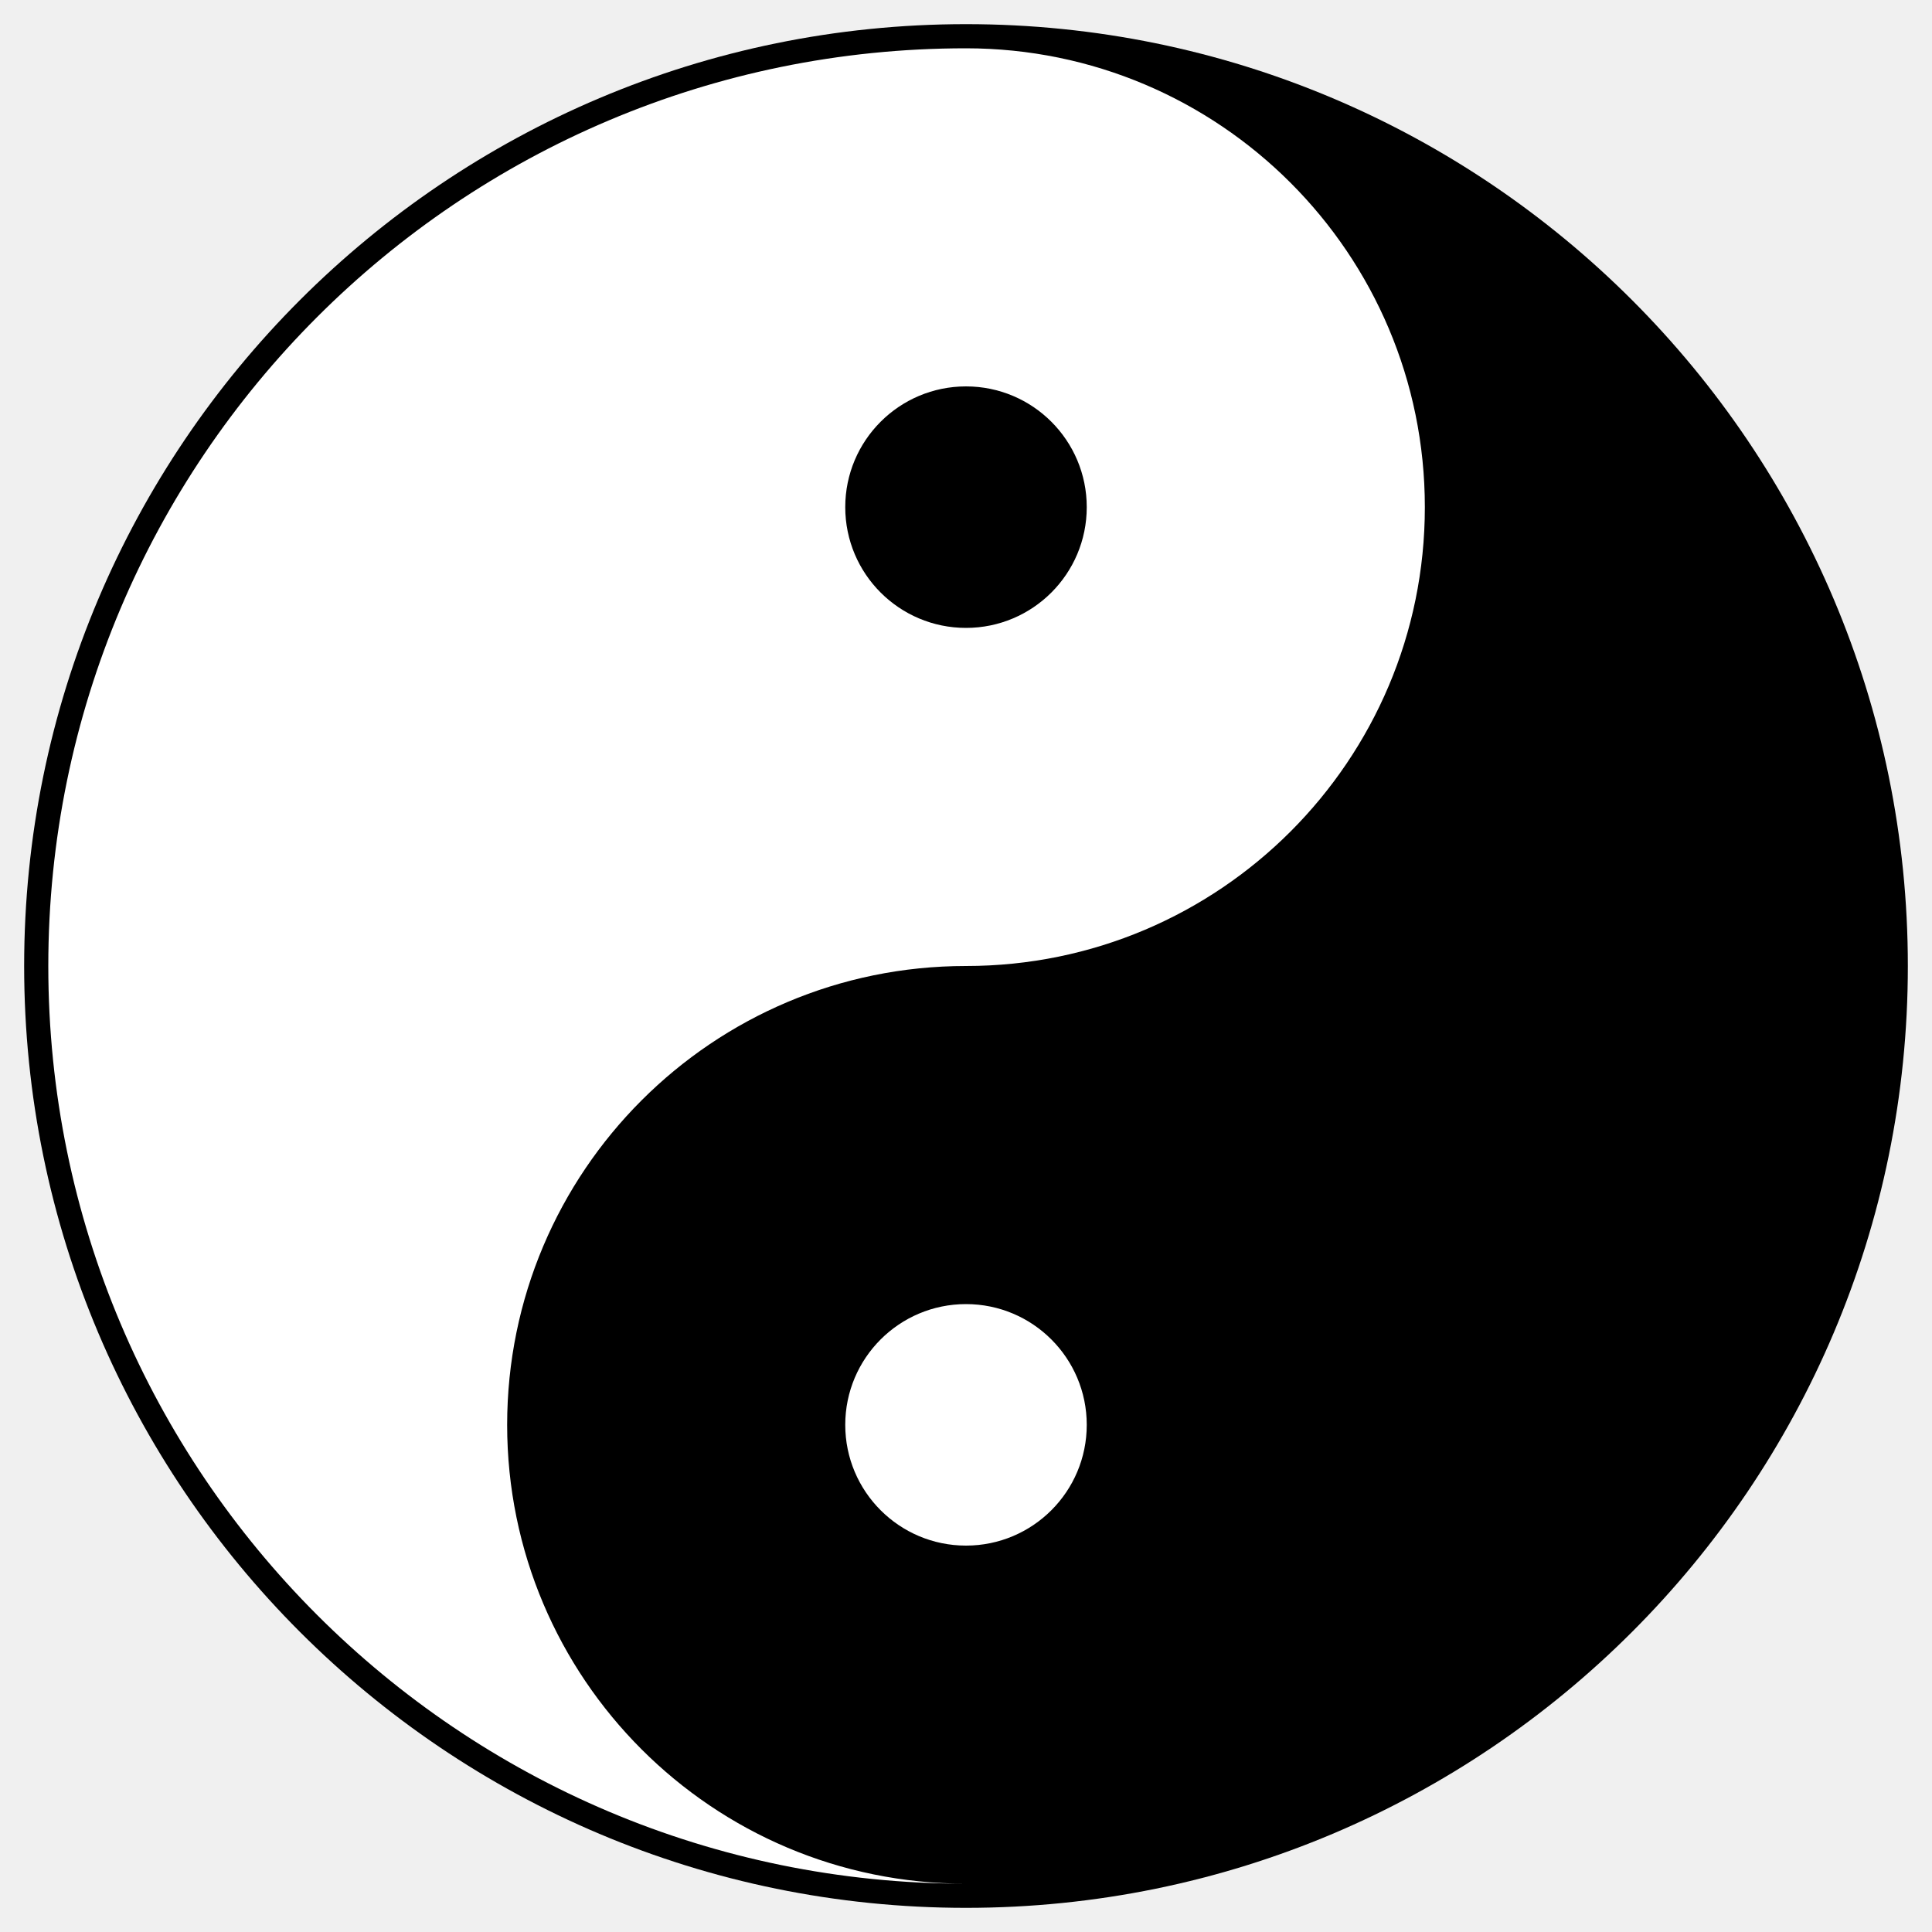
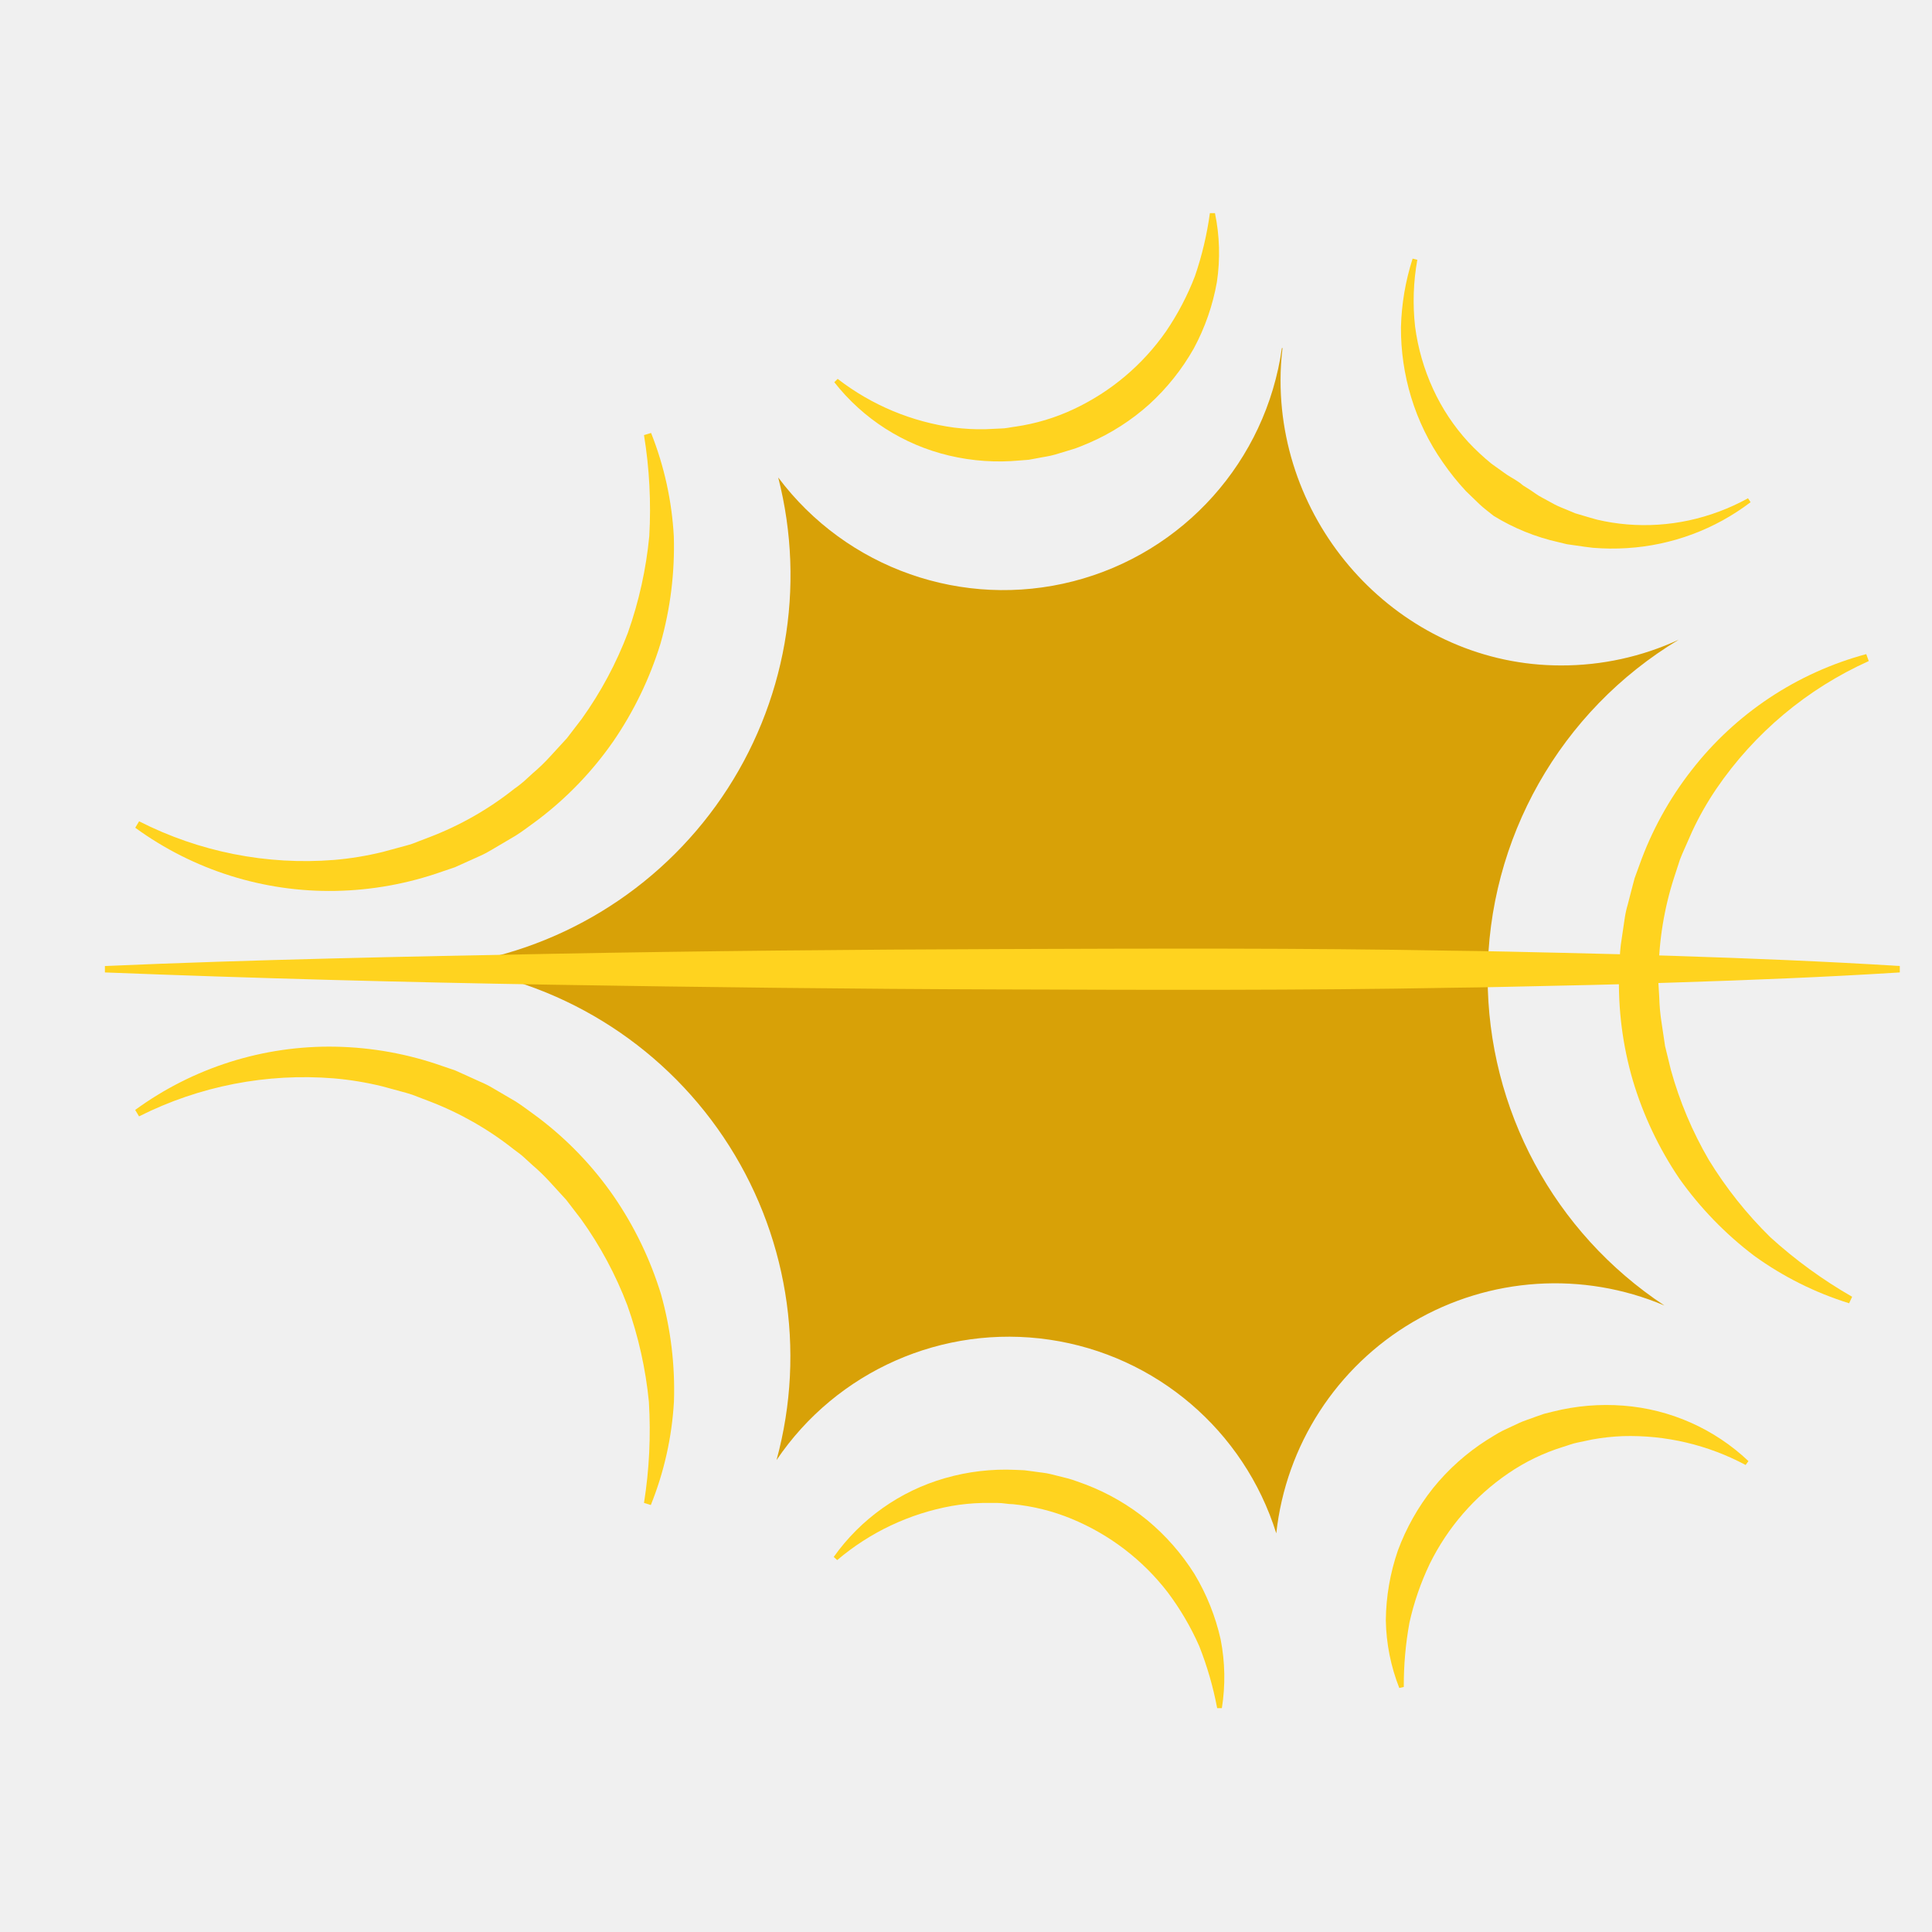
- <svg xmlns="http://www.w3.org/2000/svg" width="466" height="466" viewBox="-40 -40 80 80">
-   <circle r="39" />
-   <path d="M0,38a38,38 0 0 1 0,-76a19,19 0 0 1 0,38a19,19 0 0 0 0,38" fill="#fff" />
-   <circle cy="19" r="5" fill="#fff" />
-   <circle cy="-19" r="5" />
+ <svg xmlns="http://www.w3.org/2000/svg" id="aw" viewBox="0 0 300 300">
+   <defs>
+     <style>.cls-1{fill:#d8a107;}.cls-2{fill:#ffd31f;}</style>
+   </defs>
+   <path class="cls-1" d="M231,151.73a61.18,61.18,0,0,1,29.68-52.4,43.31,43.31,0,0,1-18.31,4c-24,0-43.53-20.28-43.53-44.28a41.17,41.17,0,0,1,.31-5h-.1a43.68,43.68,0,0,1-78.21,20.09A61.14,61.14,0,0,1,69,150a61.1,61.1,0,0,1,51.58,76.72,43.52,43.52,0,0,1,77.6,11.38,43.54,43.54,0,0,1,60.27-35.38A61.15,61.15,0,0,1,231,151.73Z" />
+   <path class="cls-2" d="M189,265.24a52.6,52.6,0,0,0-2.79-9.65,42.43,42.43,0,0,0-4.89-8.34,36.31,36.31,0,0,0-14.88-11.39,32,32,0,0,0-9.15-2.29c-.79,0-1.58-.2-2.37-.19h-2.39a32.11,32.11,0,0,0-4.78.47,37.86,37.86,0,0,0-17.75,8.4l-.54-.49a32,32,0,0,1,17.27-12.23,33.82,33.82,0,0,1,10.94-1.29l1.39.06,1.38.18c.92.15,1.85.2,2.75.43l2.71.68c.9.25,1.76.6,2.64.91a34.58,34.58,0,0,1,9.63,5.57,35.14,35.14,0,0,1,7.3,8.33,34.3,34.3,0,0,1,4.07,10.16,30.46,30.46,0,0,1,.19,10.68Z" />
+   <path class="cls-2" d="M217.28,262.11a30.07,30.07,0,0,1-2.09-10.5,34.26,34.26,0,0,1,1.87-10.84,35.14,35.14,0,0,1,5.46-9.69,34.7,34.7,0,0,1,8.34-7.46c.8-.48,1.58-1,2.41-1.43L235.8,221c.84-.4,1.75-.65,2.63-1l1.32-.46,1.36-.34a34,34,0,0,1,11-.93,31.76,31.76,0,0,1,19.39,8.61l-.44.6A38.12,38.12,0,0,0,252,223a34.16,34.16,0,0,0-4.75.52l-2.33.49c-.77.15-1.51.46-2.27.68a31.61,31.61,0,0,0-8.43,4.08A36.57,36.57,0,0,0,222,242.85a42.72,42.72,0,0,0-3.14,9.1,54.27,54.27,0,0,0-.88,10Z" />
+   <path class="cls-2" d="M101.1,67.23a51,51,0,0,1,3.53,16.07,55.07,55.07,0,0,1-2.06,16.61,55.81,55.81,0,0,1-7.33,15.19,53.81,53.81,0,0,1-11.71,12.2c-1.15.82-2.26,1.71-3.46,2.46l-3.66,2.16a16,16,0,0,1-1.9,1l-1.93.87-1.93.87-2,.68a52.6,52.6,0,0,1-16.54,3A51.19,51.19,0,0,1,21,128.53l.6-1a56.76,56.76,0,0,0,30.27,6,49.05,49.05,0,0,0,7.56-1.24l3.69-1a12.75,12.75,0,0,0,1.8-.62l1.78-.68a49.63,49.63,0,0,0,13.14-7.49,18.73,18.73,0,0,0,1.5-1.16l1.4-1.28a28.15,28.15,0,0,0,2.72-2.63l2.57-2.8,2.3-3a58.8,58.8,0,0,0,7.17-13.38,63.12,63.12,0,0,0,3.32-15A72.13,72.13,0,0,0,100,67.56Z" />
+   <path class="cls-2" d="M100,233.37a72.21,72.21,0,0,0,.76-15.69,62.92,62.92,0,0,0-3.35-15,58.59,58.59,0,0,0-7.17-13.35l-2.3-3-2.55-2.79a30.66,30.66,0,0,0-2.72-2.63l-1.4-1.28c-.46-.43-1-.77-1.49-1.16A49.7,49.7,0,0,0,66.66,171l-1.78-.68a14.16,14.16,0,0,0-1.8-.62l-3.67-1a49.14,49.14,0,0,0-7.55-1.25,57,57,0,0,0-30.27,5.9l-.6-1a51.12,51.12,0,0,1,31.12-9.82,52.71,52.71,0,0,1,16.56,3l2,.68,1.93.87,1.94.88a15.31,15.31,0,0,1,1.9.95l3.67,2.15c1.19.76,2.31,1.65,3.46,2.47a53.41,53.41,0,0,1,11.73,12.23A55.56,55.56,0,0,1,102.65,201a54.9,54.9,0,0,1,2,16.63,50.71,50.71,0,0,1-3.59,16.07Z" />
+   <path class="cls-2" d="M295,151c-11.61.73-23.23,1.19-34.84,1.56-5.81.2-11.61.37-17.42.48s-11.61.29-17.42.34c-23.22.42-46.45.33-69.68.26s-46.45-.35-69.67-.73-46.45-1-69.68-1.91v-1c23.23-1,46.45-1.46,69.68-1.9s46.45-.65,69.67-.73,46.46-.17,69.68.25c5.81.06,11.62.21,17.42.34s11.61.28,17.42.48c11.61.37,23.23.84,34.84,1.56Z" />
+   <path class="cls-2" d="M188.66,33.1a30.34,30.34,0,0,1,.3,10.68,34.22,34.22,0,0,1-3.59,10.33,35.16,35.16,0,0,1-6.9,8.66,34.51,34.51,0,0,1-9.35,6c-.86.35-1.71.74-2.59,1l-2.68.81c-.89.27-1.82.37-2.73.56l-1.36.25-1.39.11a33.78,33.78,0,0,1-11-.76,32,32,0,0,1-17.82-11.39l.52-.52a37.79,37.79,0,0,0,18.11,7.57,33.65,33.65,0,0,0,4.8.25l2.39-.11c.8,0,1.58-.21,2.36-.3a32,32,0,0,0,9-2.71,36.22,36.22,0,0,0,14.34-12.09,42.19,42.19,0,0,0,4.48-8.56,51.72,51.72,0,0,0,2.32-9.78Z" />
+   <path class="cls-2" d="M220.08,40.34a36,36,0,0,0-.35,10.34,33.71,33.71,0,0,0,2.8,9.73A31.68,31.68,0,0,0,228,68.65,36.29,36.29,0,0,0,231.59,72l2,1.43c.64.49,1.37.84,2,1.27h0a6.53,6.53,0,0,1,.91.68l1,.63c.64.4,1.24.9,1.92,1.24l2,1.09c.68.36,1.41.61,2.12.92l1.08.45,1.12.33c.75.21,1.49.46,2.25.65a31.89,31.89,0,0,0,4.68.74,32.88,32.88,0,0,0,9.57-.62,33.74,33.74,0,0,0,9.19-3.44l.4.61a35.24,35.24,0,0,1-19.18,7.13,36.49,36.49,0,0,1-5.33-.05c-.88-.09-1.76-.24-2.65-.36l-1.34-.19L242,84.19a32.86,32.86,0,0,1-10.07-4.09h0c-.75-.62-1.54-1.17-2.23-1.84l-2.07-2a39.06,39.06,0,0,1-3.58-4.46,35.64,35.64,0,0,1-4.92-10.09,36.67,36.67,0,0,1-1.59-10.91,38,38,0,0,1,1.81-10.64Z" />
+   <path class="cls-2" d="M287.13,202.37A51,51,0,0,1,272.39,195a54.94,54.94,0,0,1-11.63-12,55.59,55.59,0,0,1-7.22-15.25A53.83,53.83,0,0,1,251.41,151c.08-1.42.09-2.84.26-4.24l.62-4.21a15,15,0,0,1,.46-2.07l.53-2.06.54-2.05.73-2a52.54,52.54,0,0,1,8.09-14.74,51.19,51.19,0,0,1,27.15-18.06l.39,1.08a56.86,56.86,0,0,0-23.65,19.81,47.68,47.68,0,0,0-3.78,6.66l-1.54,3.49a14.17,14.17,0,0,0-.65,1.79l-.59,1.81a49.84,49.84,0,0,0-2.43,14.92c0,.63-.08,1.26,0,1.89l.11,1.89a29.67,29.67,0,0,0,.34,3.77l.56,3.75.9,3.69a59,59,0,0,0,5.9,14,62.66,62.66,0,0,0,9.55,12,72.36,72.36,0,0,0,12.7,9.24Z" />
</svg>
